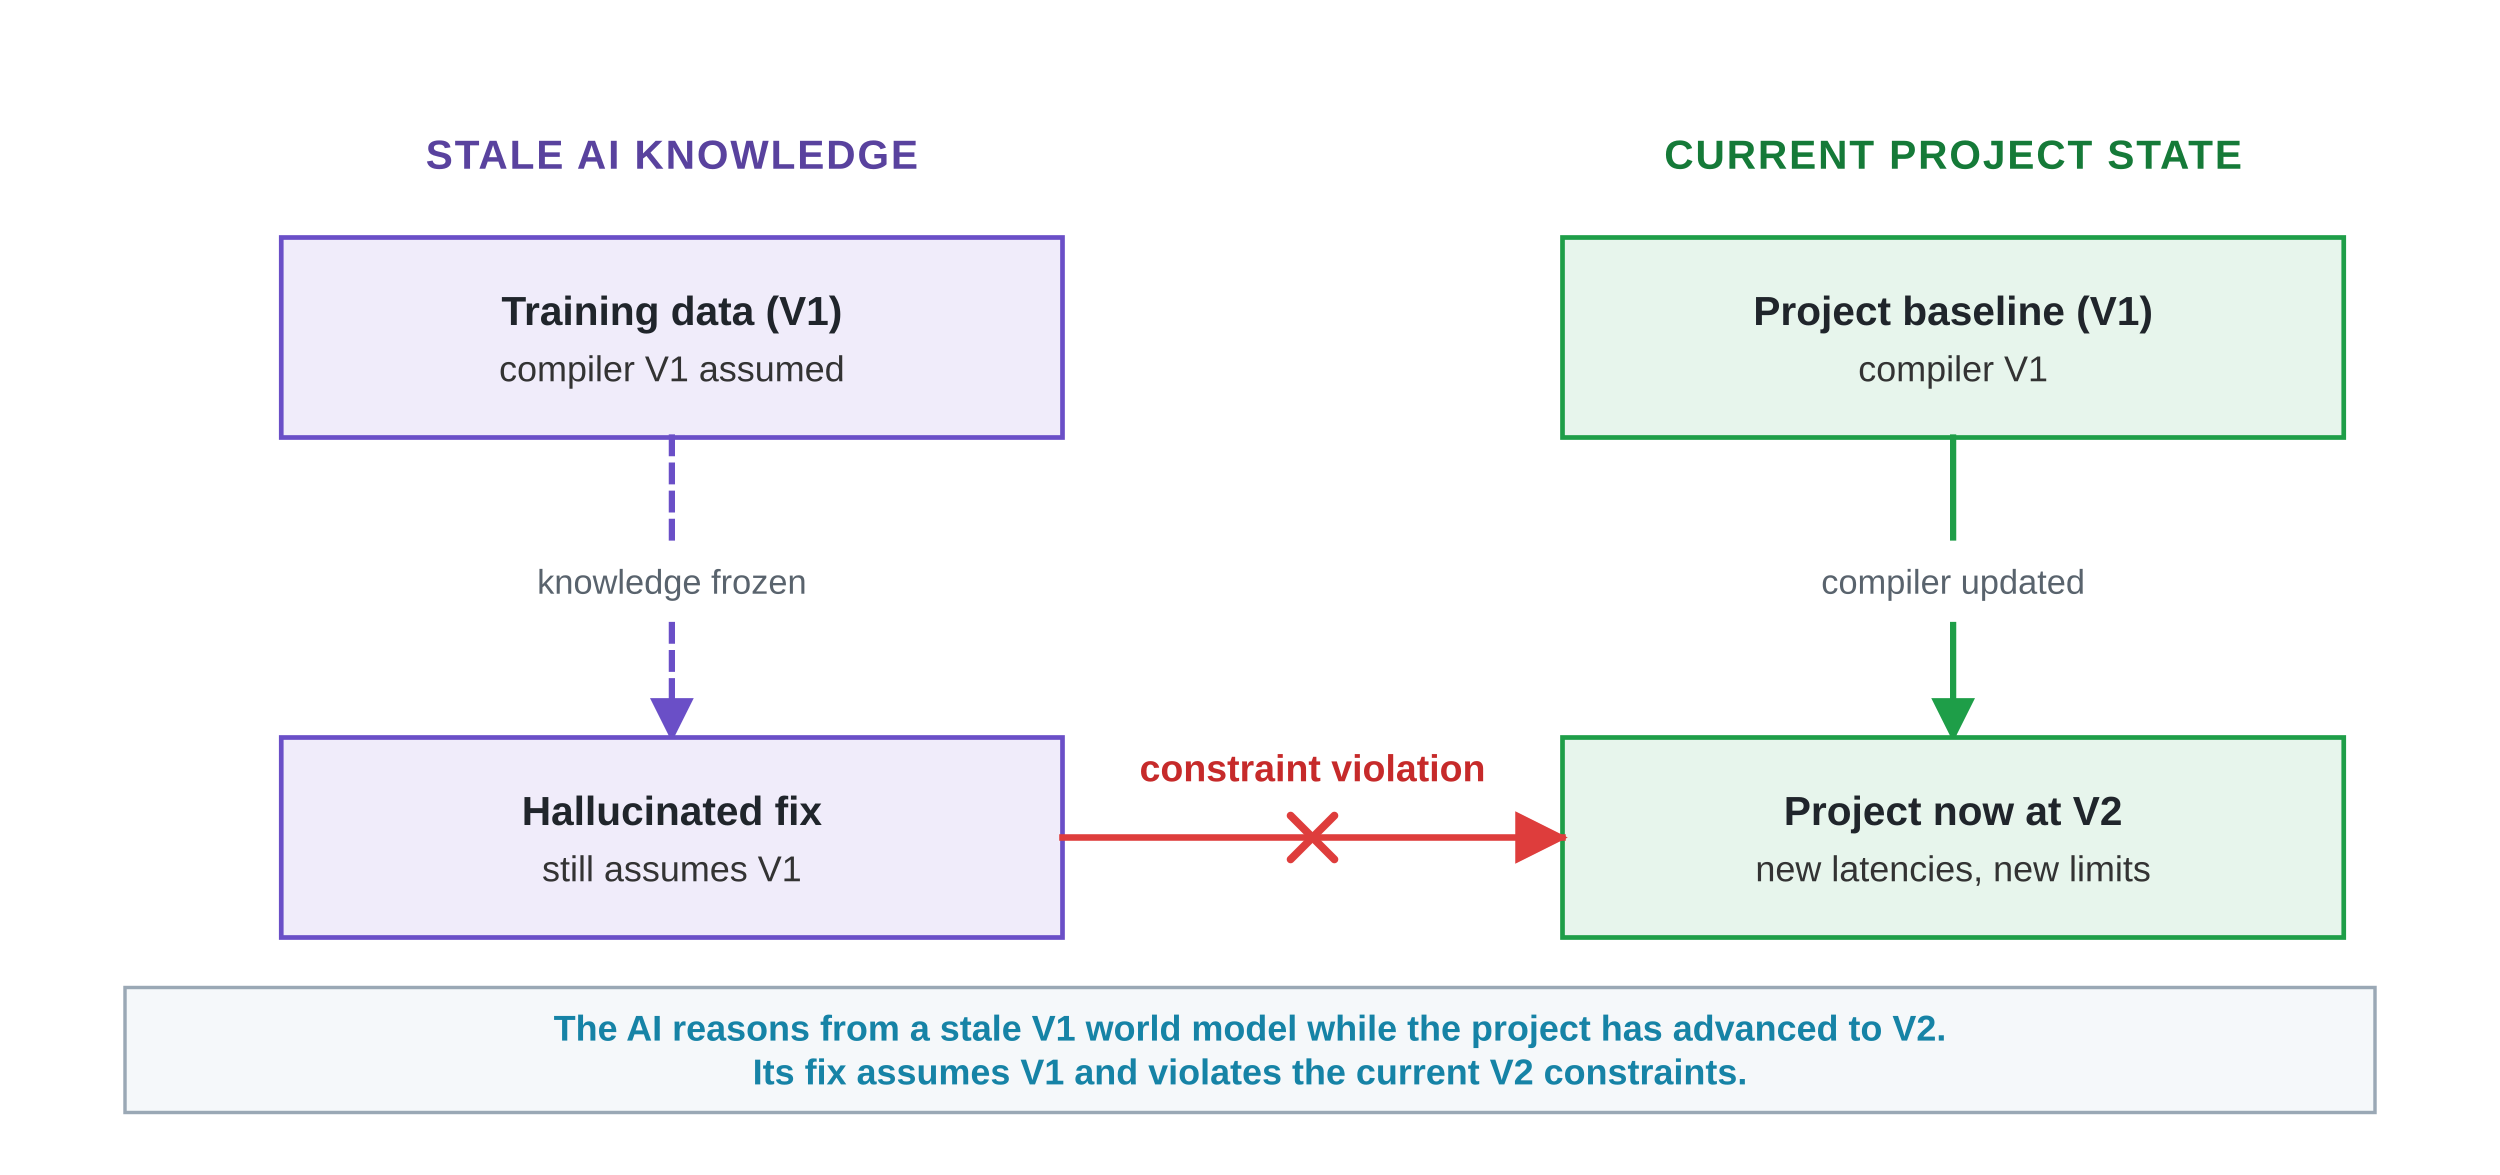
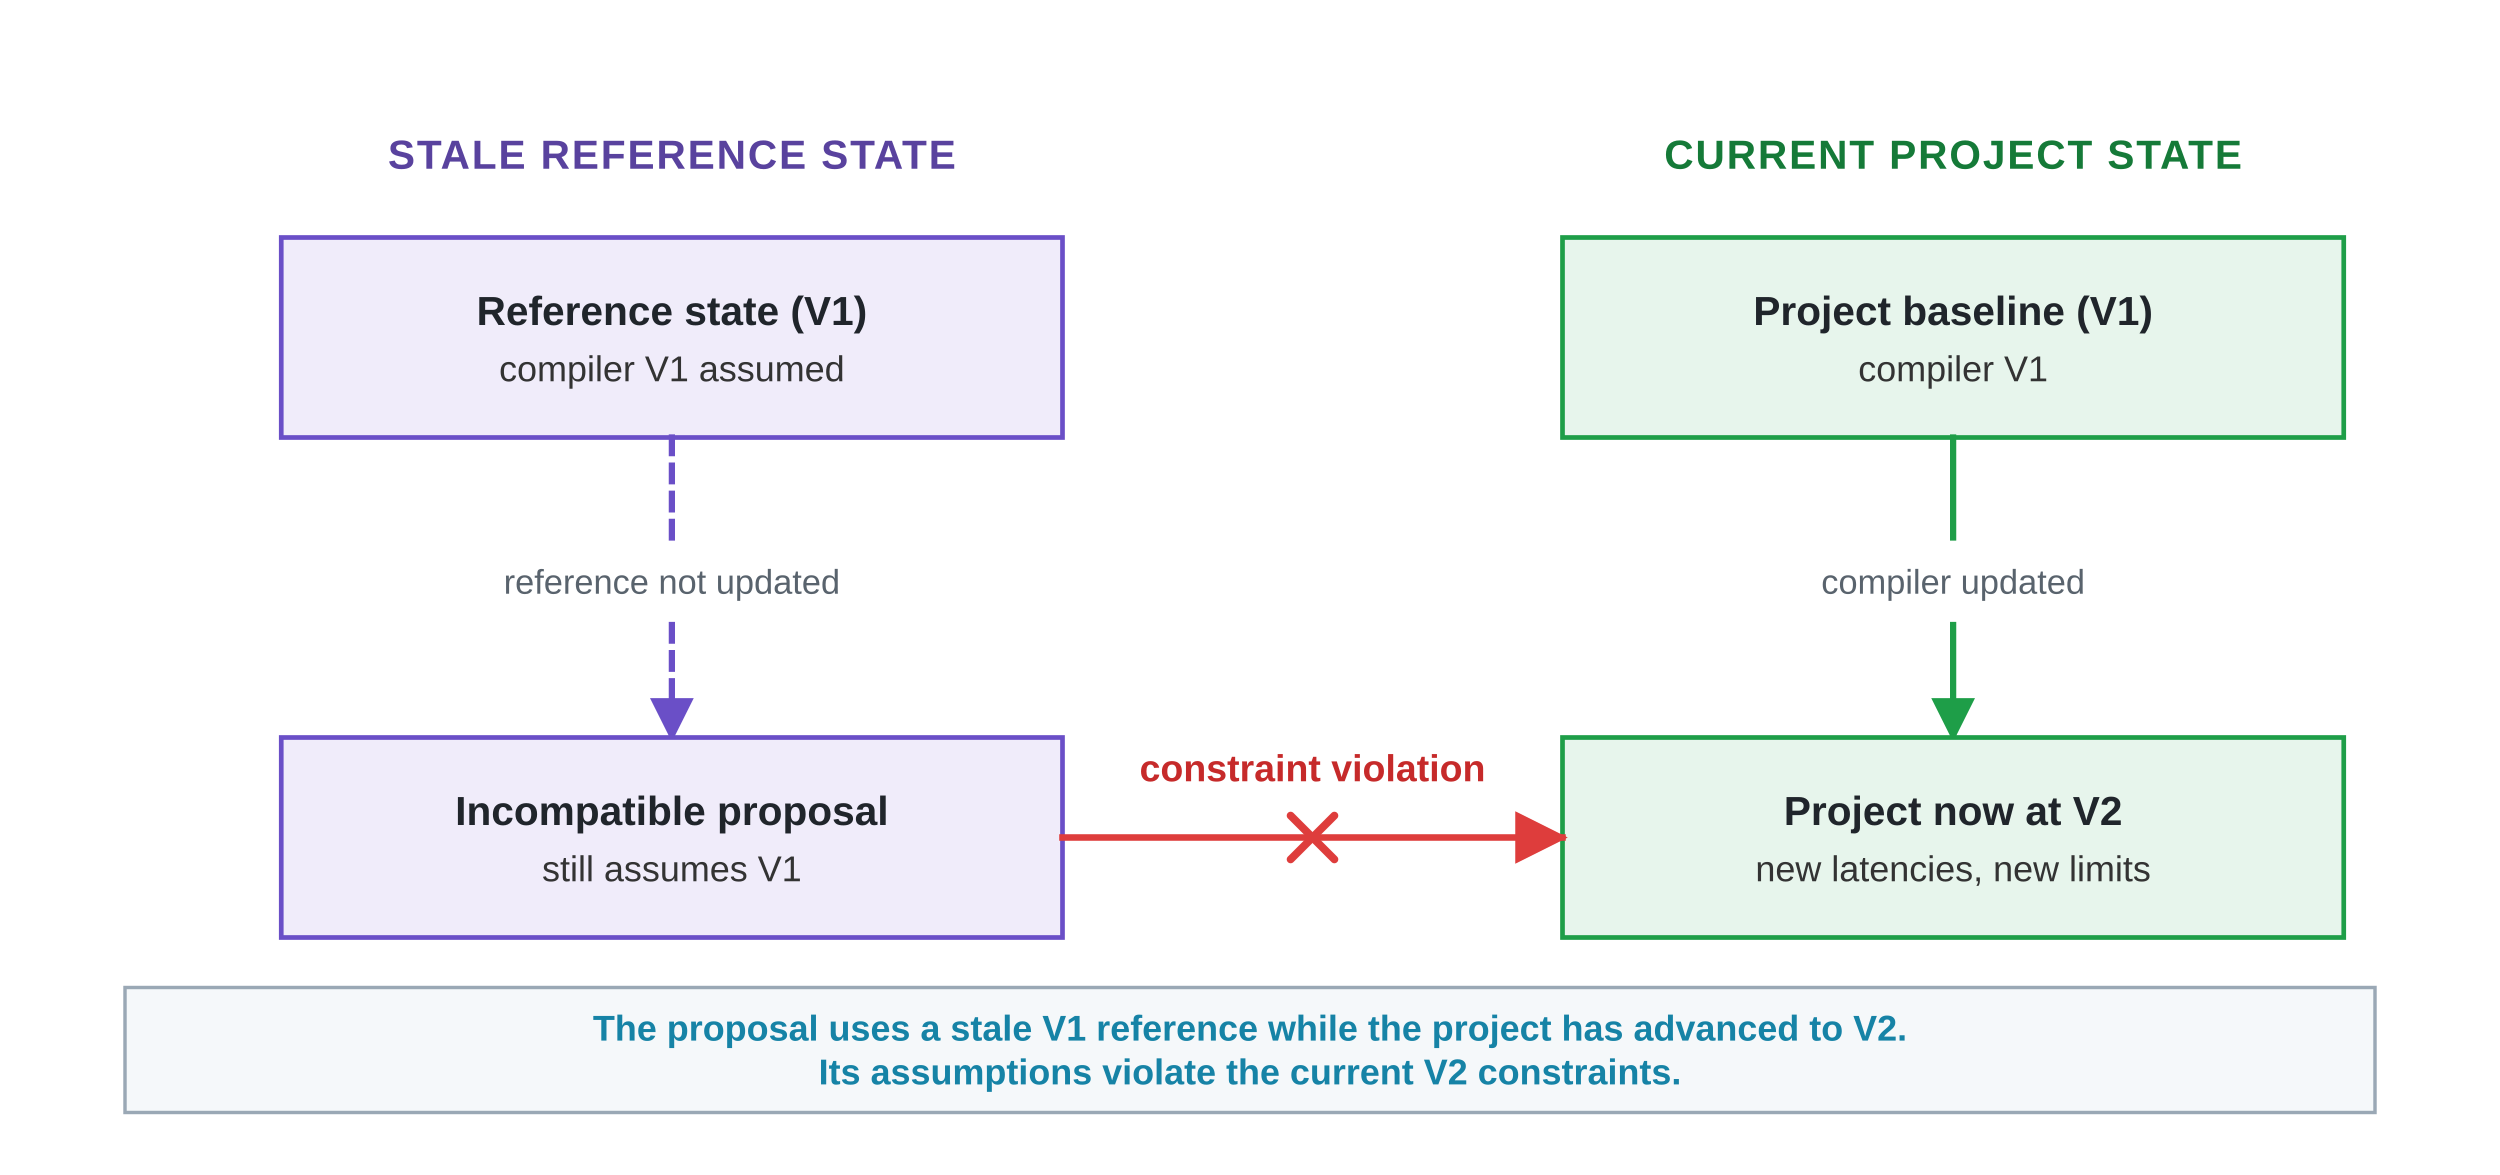
<svg xmlns="http://www.w3.org/2000/svg" viewBox="0 0 800 376" role="img" aria-labelledby="sb-title sb-desc">
  <defs>
    <marker id="arrow-green" viewBox="0 0 10 10" refX="9" refY="5" markerWidth="7" markerHeight="7" orient="auto">
      <path d="M 0 0 L 10 5 L 0 10 z" fill="#1E9E48" />
    </marker>
    <marker id="arrow-violet" viewBox="0 0 10 10" refX="9" refY="5" markerWidth="7" markerHeight="7" orient="auto">
      <path d="M 0 0 L 10 5 L 0 10 z" fill="#6A4FC7" />
    </marker>
    <marker id="arrow-red" viewBox="0 0 10 10" refX="9" refY="5" markerWidth="8" markerHeight="8" orient="auto">
      <path d="M 0 0 L 10 5 L 0 10 z" fill="#DE3D3C" />
    </marker>
    <style>
      .font { font-family: Arial, Helvetica, sans-serif; }
      .eyebrow-ai { font-size: 13px; font-weight: 700; fill: #59429E; letter-spacing: 0.6px; }
      .eyebrow-proj { font-size: 13px; font-weight: 700; fill: #157A38; letter-spacing: 0.6px; }
      .box-title { font-size: 13px; font-weight: 700; fill: #20252B; }
      .box-sub { font-size: 11.5px; fill: #333333; }
      .trans { font-size: 11px; fill: #59636D; }
      .violation { font-size: 12px; font-weight: 700; fill: #C62A2A; }
      .note { font-size: 11.5px; font-weight: 700; fill: #1683A6; }
      .ai-box { fill: #F0ECFA; stroke: #6A4FC7; stroke-width: 1.5; }
      .proj-box { fill: #E7F5EC; stroke: #1E9E48; stroke-width: 1.5; }
      .bar { fill: #F5F8FA; stroke: #9AA8B5; stroke-width: 1.1; }
      .flow-green { fill: none; stroke: #1E9E48; stroke-width: 2; stroke-linecap: square; }
      .flow-violet { fill: none; stroke: #6A4FC7; stroke-width: 2; stroke-linecap: square; stroke-dasharray: 5 4; }
      .flow-red { fill: none; stroke: #DE3D3C; stroke-width: 2.1; stroke-linecap: square; }
      .cross { stroke: #DE3D3C; stroke-width: 2.5; stroke-linecap: round; }
    </style>
  </defs>
  <rect width="800" height="376" fill="#FFFFFF" />
  <g class="font">
-     <text class="eyebrow-ai" x="215" y="54" text-anchor="middle">STALE AI KNOWLEDGE</text>
+     <text class="eyebrow-ai" x="215" y="54" text-anchor="middle">STALE REFERENCE STATE</text>
    <text class="eyebrow-proj" x="625" y="54" text-anchor="middle">CURRENT PROJECT STATE</text>
    <rect class="ai-box" x="90" y="76" width="250" height="64" />
-     <text class="box-title" x="215" y="104" text-anchor="middle">Training data (V1)</text>
+     <text class="box-title" x="215" y="104" text-anchor="middle">Reference state (V1)</text>
    <text class="box-sub" x="215" y="122" text-anchor="middle">compiler V1 assumed</text>
    <rect class="proj-box" x="500" y="76" width="250" height="64" />
    <text class="box-title" x="625" y="104" text-anchor="middle">Project baseline (V1)</text>
    <text class="box-sub" x="625" y="122" text-anchor="middle">compiler V1</text>
    <path class="flow-violet" d="M 215 140 L 215 172" />
-     <text class="trans" x="215" y="190" text-anchor="middle">knowledge frozen</text>
+     <text class="trans" x="215" y="190" text-anchor="middle">reference not updated</text>
    <path class="flow-violet" d="M 215 200 L 215 236" marker-end="url(#arrow-violet)" />
    <path class="flow-green" d="M 625 140 L 625 172" />
    <text class="trans" x="625" y="190" text-anchor="middle">compiler updated</text>
    <path class="flow-green" d="M 625 200 L 625 236" marker-end="url(#arrow-green)" />
    <rect class="ai-box" x="90" y="236" width="250" height="64" />
-     <text class="box-title" x="215" y="264" text-anchor="middle">Hallucinated fix</text>
+     <text class="box-title" x="215" y="264" text-anchor="middle">Incompatible proposal</text>
    <text class="box-sub" x="215" y="282" text-anchor="middle">still assumes V1</text>
    <rect class="proj-box" x="500" y="236" width="250" height="64" />
    <text class="box-title" x="625" y="264" text-anchor="middle">Project now at V2</text>
    <text class="box-sub" x="625" y="282" text-anchor="middle">new latencies, new limits</text>
    <text class="violation" x="420" y="250" text-anchor="middle">constraint violation</text>
    <path class="flow-red" d="M 340 268 L 500 268" marker-end="url(#arrow-red)" />
    <line class="cross" x1="413" y1="261" x2="427" y2="275" />
    <line class="cross" x1="427" y1="261" x2="413" y2="275" />
    <rect class="bar" x="40" y="316" width="720" height="40" />
-     <text class="note" x="400" y="333" text-anchor="middle">The AI reasons from a stale V1 world model while the project has advanced to V2.</text>
-     <text class="note" x="400" y="347" text-anchor="middle">Its fix assumes V1 and violates the current V2 constraints.</text>
+     <text class="note" x="400" y="333" text-anchor="middle">The proposal uses a stale V1 reference while the project has advanced to V2.</text>
+     <text class="note" x="400" y="347" text-anchor="middle">Its assumptions violate the current V2 constraints.</text>
  </g>
</svg>
